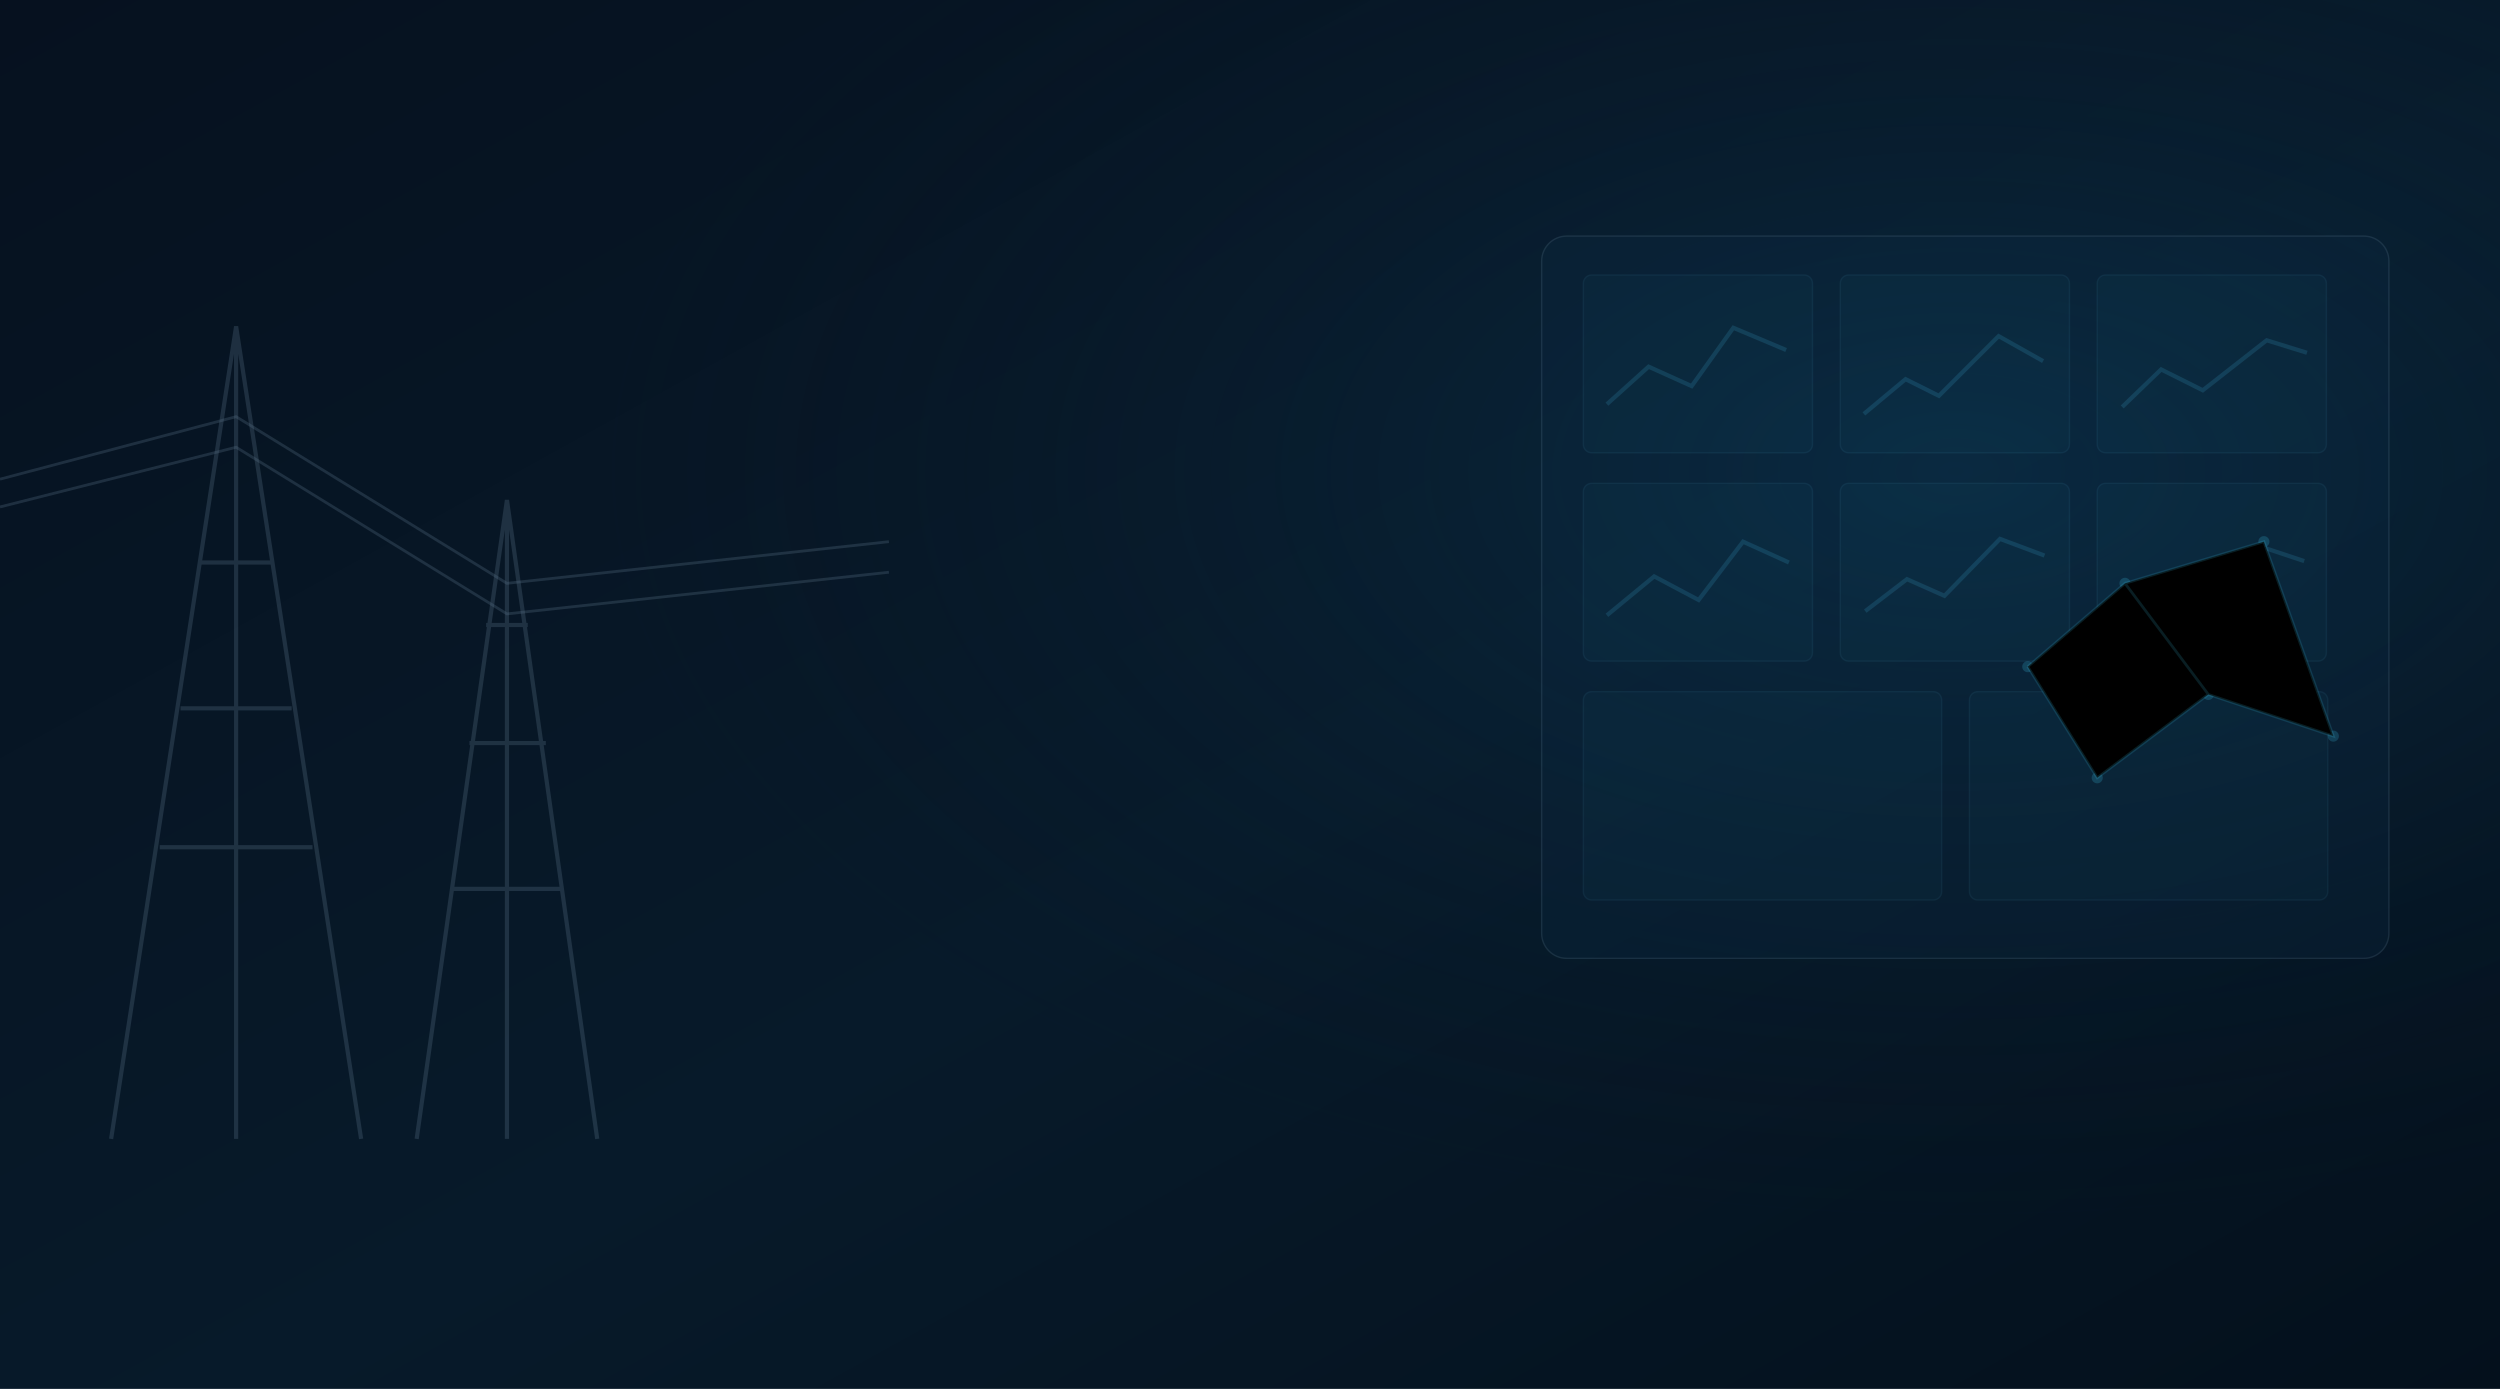
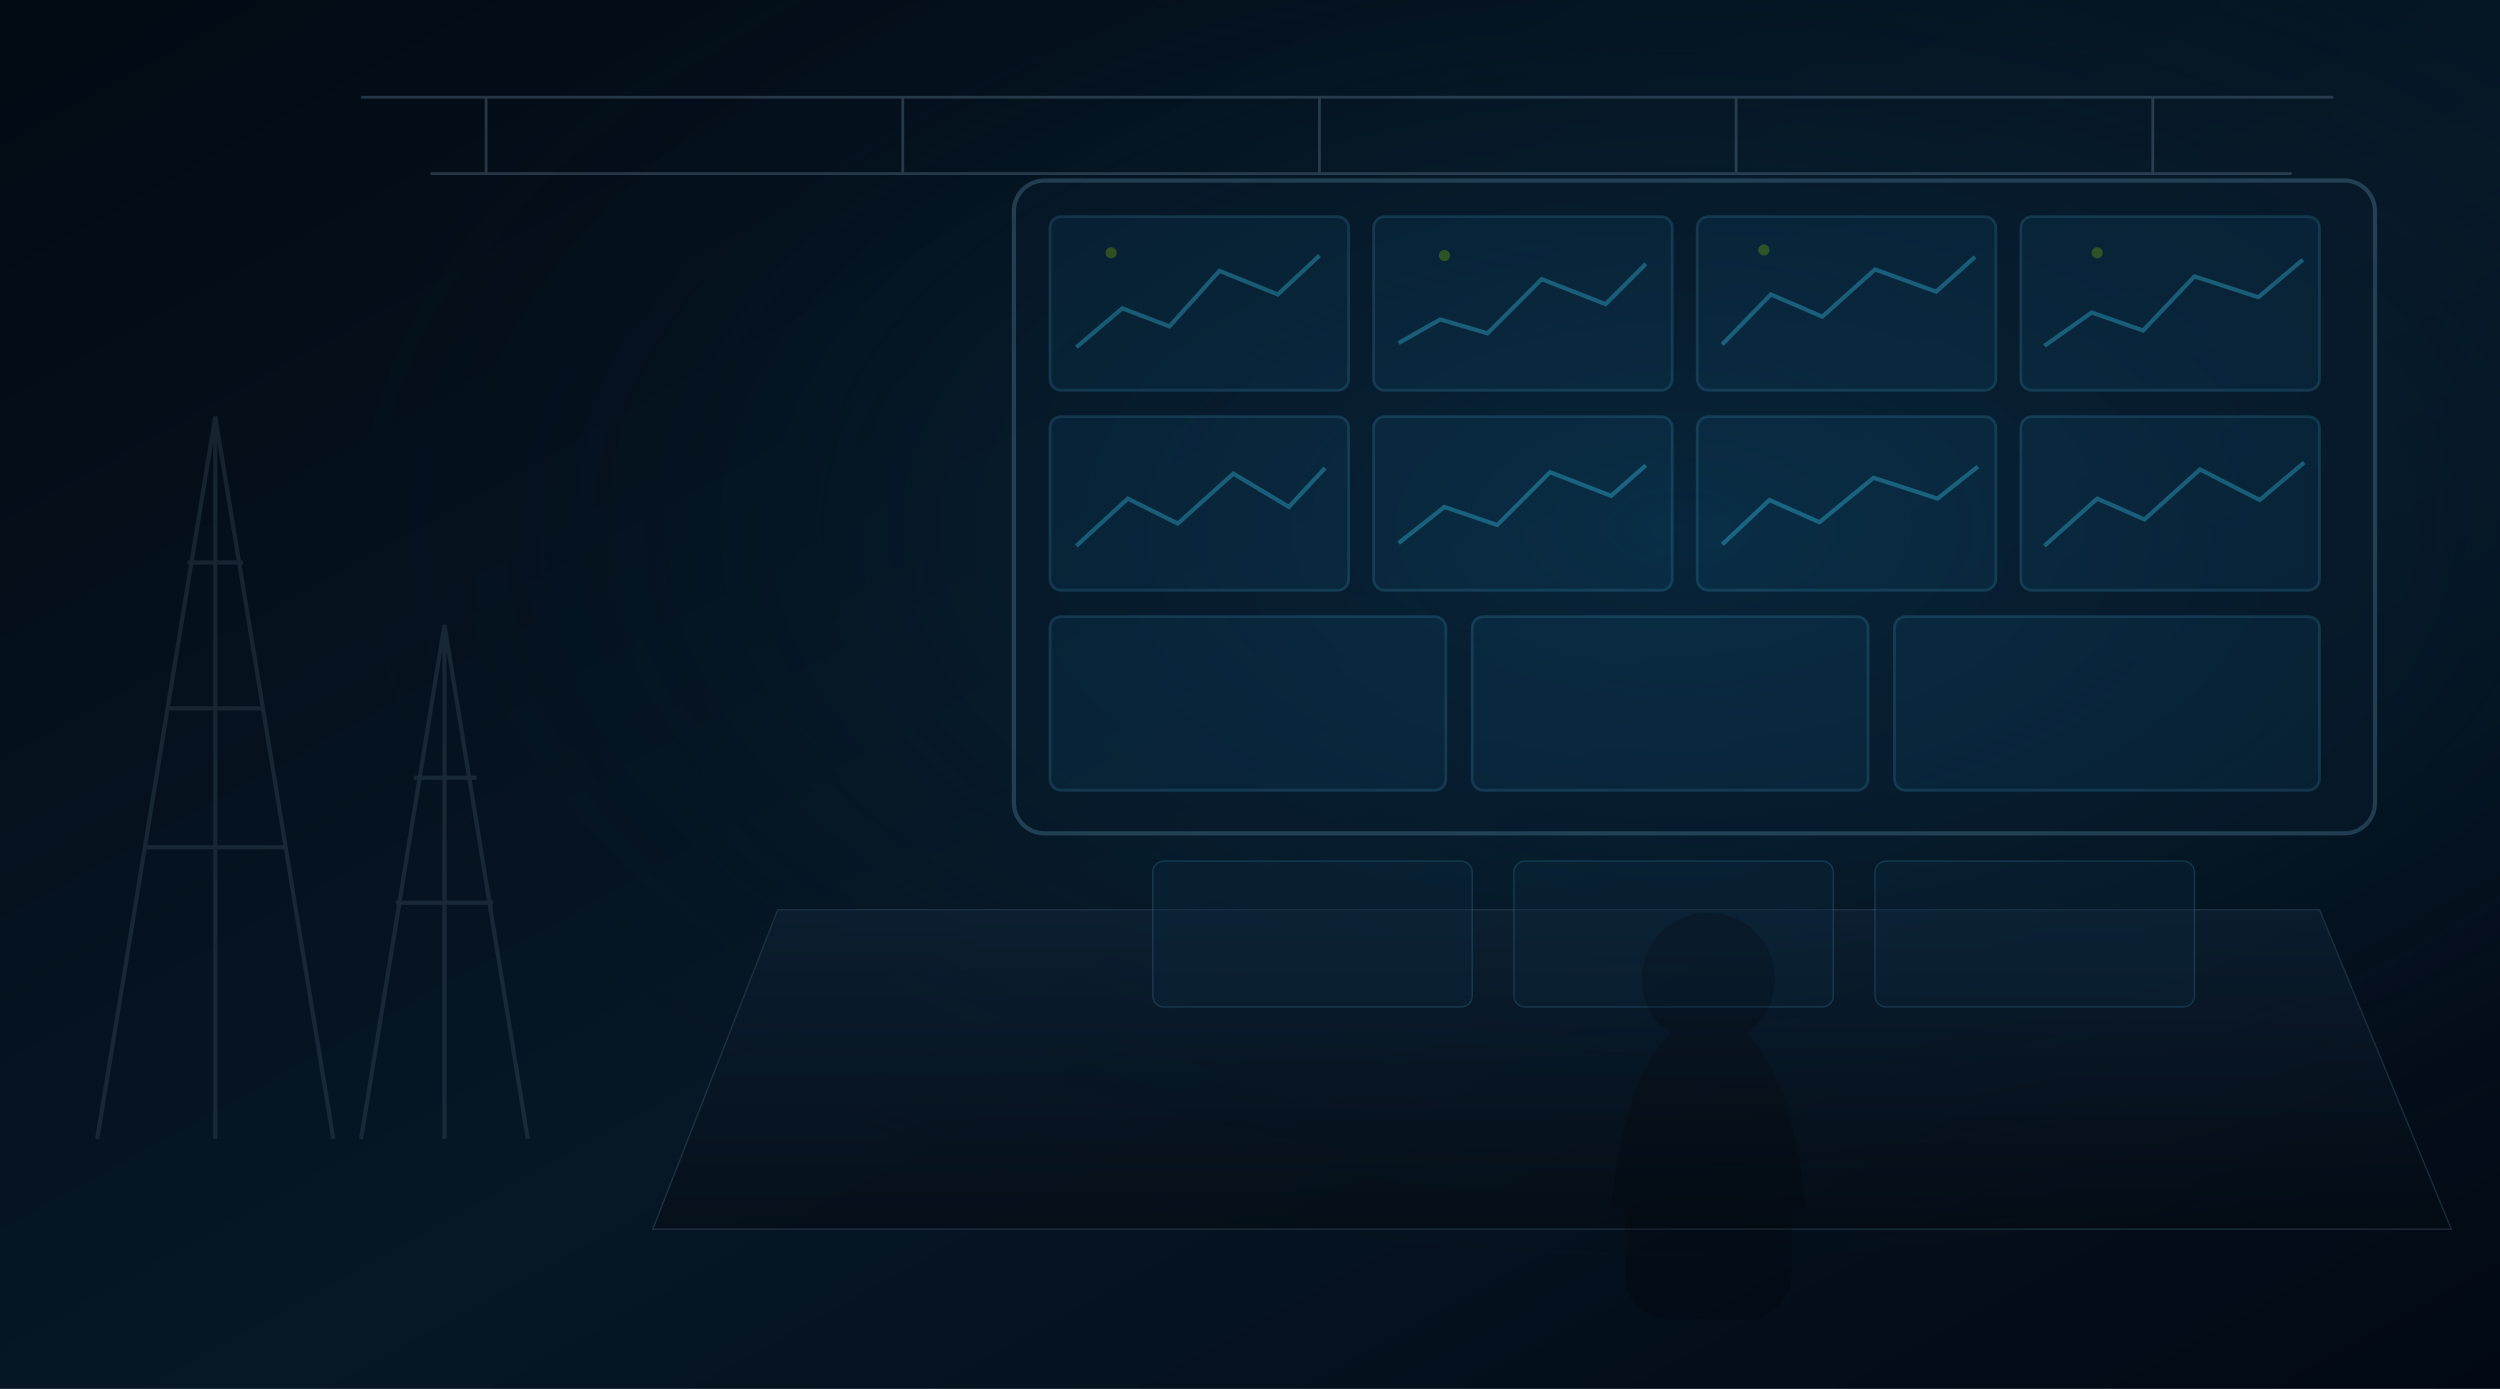
<svg xmlns="http://www.w3.org/2000/svg" viewBox="0 0 1800 1000">
  <defs>
-     <linearGradient id="g" x1="0" y1="0" x2="1" y2="1">
-       <stop offset="0" stop-color="#06111f" />
-       <stop offset=".55" stop-color="#071a2a" />
-       <stop offset="1" stop-color="#04101c" />
+     <linearGradient id="bg" x1="0" y1="0" x2="1" y2="1">
+       <stop offset="0" stop-color="#020a13" />
+       <stop offset=".55" stop-color="#071726" />
+       <stop offset="1" stop-color="#020914" />
    </linearGradient>
-     <radialGradient id="r" cx=".78" cy=".34" r=".55">
-       <stop offset="0" stop-color="#0e4060" stop-opacity=".42" />
-       <stop offset="1" stop-color="#071725" stop-opacity="0" />
+     <radialGradient id="glow" cx=".67" cy=".38" r=".55">
+       <stop offset="0" stop-color="#0a4564" stop-opacity=".55" />
+       <stop offset="1" stop-color="#03101a" stop-opacity="0" />
    </radialGradient>
+     <linearGradient id="desk" x1="0" y1="0" x2="0" y2="1">
+       <stop offset="0" stop-color="#102337" />
+       <stop offset="1" stop-color="#040b12" />
+     </linearGradient>
  </defs>
-   <rect width="1800" height="1000" fill="url(#g)" />
-   <rect width="1800" height="1000" fill="url(#r)" />
-   <g stroke="#60778b" stroke-opacity=".28" fill="none" stroke-width="3">
-     <path d="M80 820 170 235 260 820M115 610h110M130 510h80M145 405h50M170 235v585" />
-     <path d="M300 820 365 360 430 820M325 640h80M338 535h55M350 450h30M365 360v460" />
-     <path d="M0 345 170 300 365 420 640 390" stroke-width="2" />
-     <path d="M0 365 170 322 365 442 640 412" stroke-width="2" />
+   <rect width="1800" height="1000" fill="url(#bg)" />
+   <rect width="1800" height="1000" fill="url(#glow)" />
+   <g opacity=".34" stroke="#69839a" stroke-width="2">
+     <path d="M260 70h1420M310 125h1340" />
+     <path d="M350 70v55M650 70v55M950 70v55M1250 70v55M1550 70v55" />
  </g>
-   <g transform="translate(1110 170)" opacity=".28">
-     <rect x="0" y="0" width="610" height="520" rx="18" fill="#0b2740" stroke="#4d6d84" />
-     <g fill="#103954" stroke="#4ba3c9" stroke-opacity=".35">
-       <rect x="30" y="28" width="165" height="128" rx="6" />
-       <rect x="215" y="28" width="165" height="128" rx="6" />
-       <rect x="400" y="28" width="165" height="128" rx="6" />
-       <rect x="30" y="178" width="165" height="128" rx="6" />
-       <rect x="215" y="178" width="165" height="128" rx="6" />
-       <rect x="400" y="178" width="165" height="128" rx="6" />
-       <rect x="30" y="328" width="258" height="150" rx="6" />
-       <rect x="308" y="328" width="258" height="150" rx="6" />
+   <g transform="translate(730 130)" opacity=".48">
+     <rect x="0" y="0" width="980" height="470" rx="22" fill="#071a2b" stroke="#416a83" stroke-width="3" />
+     <g fill="#0b2c45" stroke="#2f7597" stroke-opacity=".65" stroke-width="2">
+       <rect x="26" y="26" width="215" height="125" rx="8" />
+       <rect x="259" y="26" width="215" height="125" rx="8" />
+       <rect x="492" y="26" width="215" height="125" rx="8" />
+       <rect x="725" y="26" width="215" height="125" rx="8" />
+       <rect x="26" y="170" width="215" height="125" rx="8" />
+       <rect x="259" y="170" width="215" height="125" rx="8" />
+       <rect x="492" y="170" width="215" height="125" rx="8" />
+       <rect x="725" y="170" width="215" height="125" rx="8" />
+       <rect x="26" y="314" width="285" height="125" rx="8" />
+       <rect x="330" y="314" width="285" height="125" rx="8" />
+       <rect x="634" y="314" width="306" height="125" rx="8" />
    </g>
-     <g stroke="#4bd2ff" stroke-width="3" fill="none" opacity=".55">
-       <polyline points="47,121 77,94 108,108 138,66 176,82" />
-       <polyline points="232,128 262,103 286,115 329,72 361,90" />
-       <polyline points="418,123 446,96 476,111 522,75 551,84" />
-       <polyline points="47,273 81,245 113,262 145,220 178,235" />
-       <polyline points="233,270 263,247 290,259 330,218 362,230" />
-       <polyline points="420,276 449,246 478,258 519,224 549,234" />
+     <g fill="none" stroke="#3bd7ff" stroke-width="3" opacity=".7">
+       <polyline points="45,120 78,92 112,105 148,65 190,82 220,54" />
+       <polyline points="277,117 307,100 341,110 380,71 426,89 455,60" />
+       <polyline points="510,118 545,82 582,98 620,64 664,80 692,55" />
+       <polyline points="742,119 776,95 813,108 850,69 896,84 928,57" />
+       <polyline points="45,263 82,229 118,247 158,211 198,235 224,207" />
+       <polyline points="277,261 310,235 348,248 386,210 430,227 455,205" />
+       <polyline points="510,262 544,230 580,246 619,214 665,229 694,206" />
+       <polyline points="742,263 780,229 814,244 854,208 897,230 929,203" />
+     </g>
+     <g fill="#9be000" opacity=".55">
+       <circle cx="70" cy="52" r="4" />
+       <circle cx="310" cy="54" r="4" />
+       <circle cx="540" cy="50" r="4" />
+       <circle cx="780" cy="52" r="4" />
    </g>
  </g>
-   <g fill="#43d8ff" opacity=".18">
-     <circle cx="1460" cy="480" r="4" />
-     <circle cx="1530" cy="420" r="4" />
-     <circle cx="1590" cy="500" r="4" />
-     <circle cx="1510" cy="560" r="4" />
-     <circle cx="1630" cy="390" r="4" />
-     <circle cx="1680" cy="530" r="4" />
+   <path d="M560 655h1110l95 230H470Z" fill="url(#desk)" opacity=".55" stroke="#2d4658" />
+   <g opacity=".32" fill="#0b2a40" stroke="#347da0">
+     <rect x="830" y="620" width="230" height="105" rx="8" />
+     <rect x="1090" y="620" width="230" height="105" rx="8" />
+     <rect x="1350" y="620" width="230" height="105" rx="8" />
  </g>
-   <g stroke="#43d8ff" stroke-opacity=".14" stroke-width="2">
-     <path d="M1460 480 1530 420 1590 500 1510 560 1460 480M1530 420 1630 390 1680 530 1590 500" />
+   <g opacity=".18" fill="#000">
+     <circle cx="1230" cy="705" r="48" />
+     <path d="M1160 870c10-105 43-137 70-137s60 32 70 137Z" />
+     <rect x="1170" y="830" width="120" height="120" rx="32" />
+   </g>
+   <g stroke="#70879a" stroke-opacity=".18" fill="none" stroke-width="3">
+     <path d="M70 820 155 300 240 820M105 610h100M120 510h70M135 405h40M155 300v520" />
+     <path d="M260 820 320 450 380 820M285 650h70M298 560h45M320 450v370" />
  </g>
</svg>
